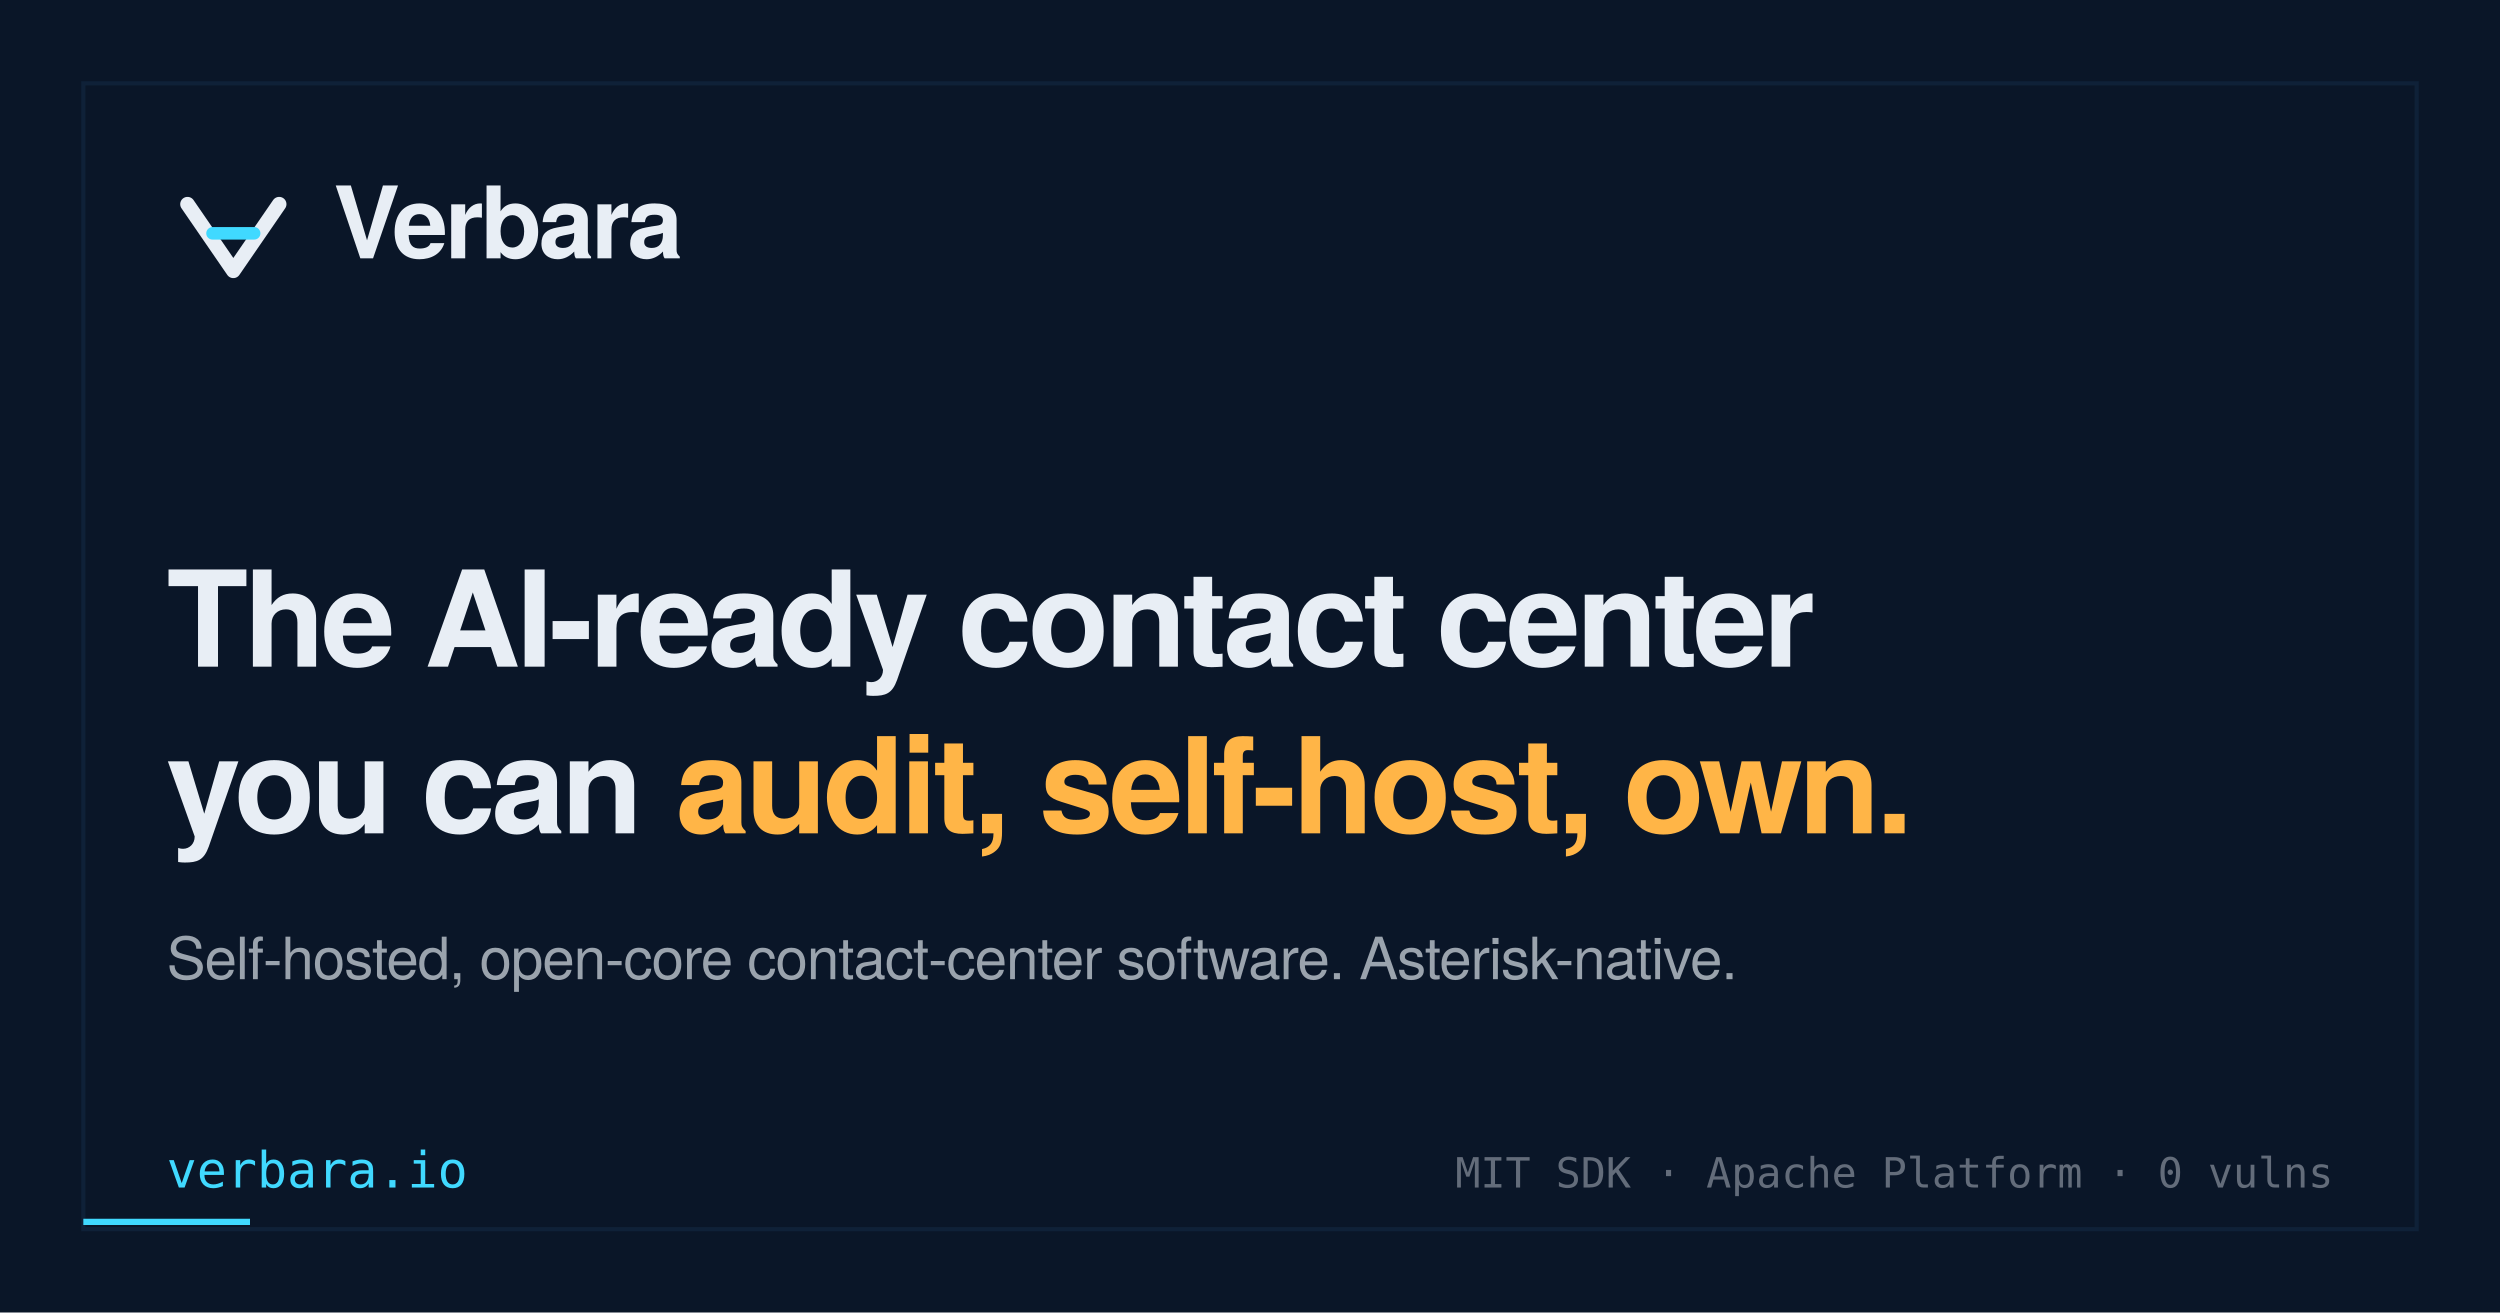
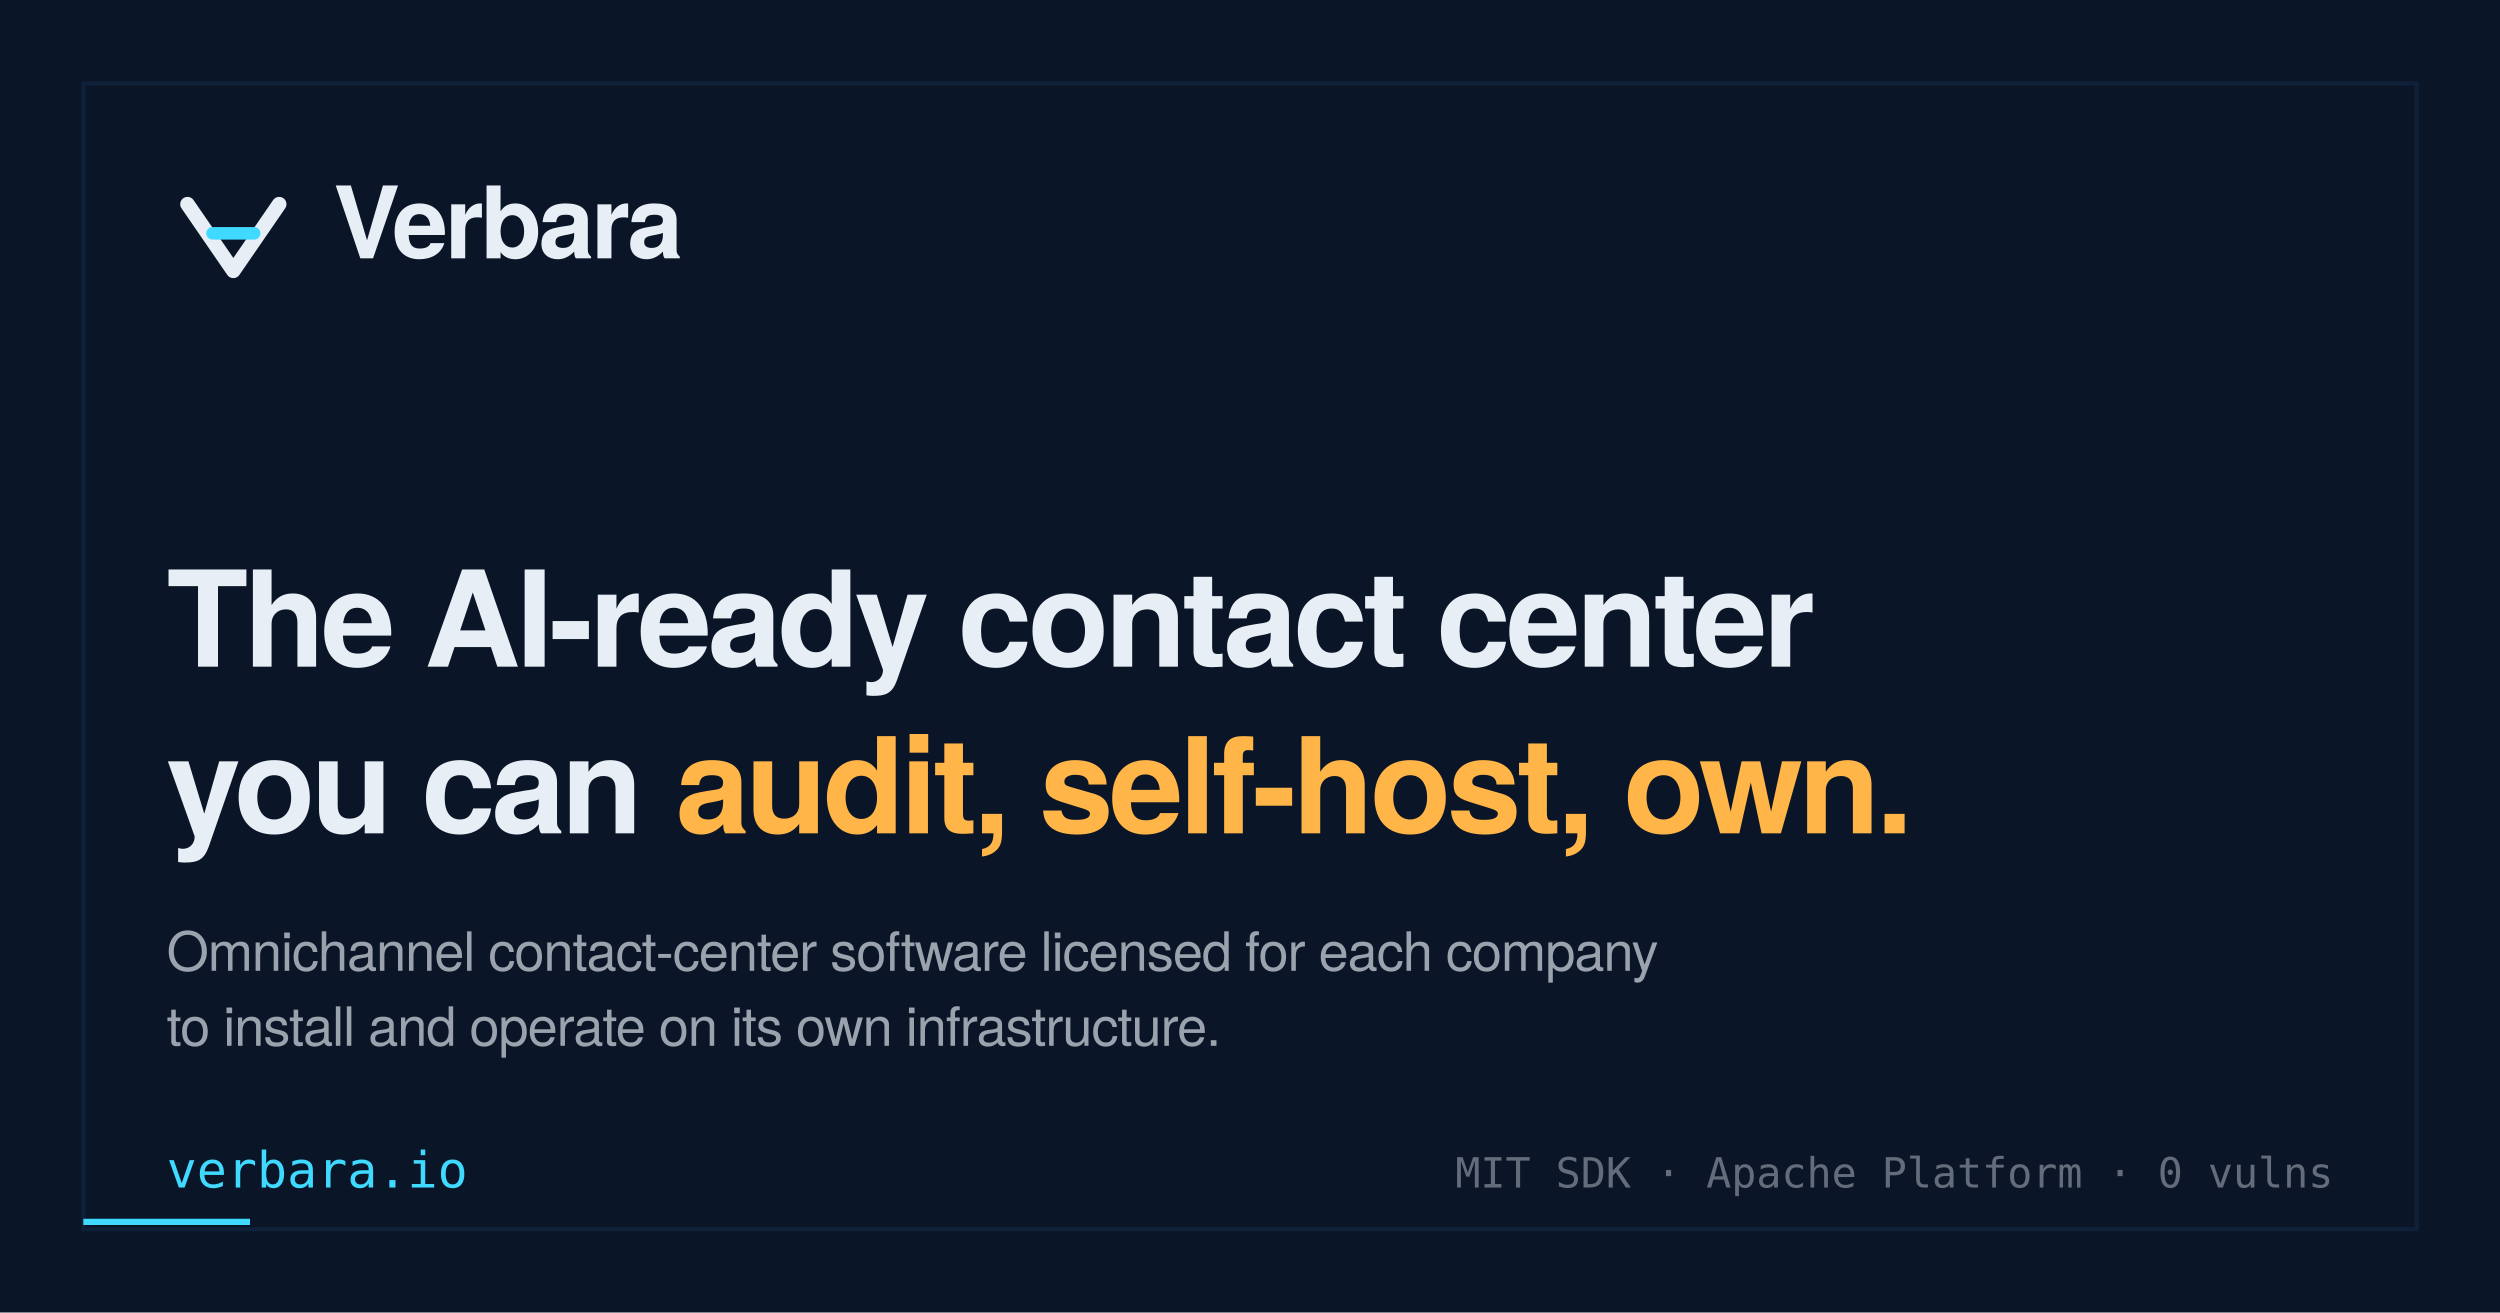
<svg xmlns="http://www.w3.org/2000/svg" width="1200" height="630" viewBox="0 0 1200 630">
  <rect width="1200" height="630" fill="#0a1628" />
  <rect x="40" y="40" width="1120" height="550" fill="none" stroke="#0f2138" stroke-width="2" />
  <g transform="translate(80 80)">
    <path d="M10 18 L32 50 L54 18" fill="none" stroke="#e8eef5" stroke-width="7" stroke-linecap="round" stroke-linejoin="round" />
    <path d="M22 32 H42" stroke="#40d9ff" stroke-width="6" stroke-linecap="round" />
  </g>
  <text x="160" y="124" font-family="'Geist Sans', 'Helvetica Neue', sans-serif" font-weight="700" font-size="48" letter-spacing="-1.5" fill="#e8eef5">Verbara</text>
  <text x="80" y="320" font-family="'Geist Sans', 'Helvetica Neue', sans-serif" font-weight="700" font-size="64" letter-spacing="-2" fill="#e8eef5">The AI-ready contact center</text>
  <text x="80" y="400" font-family="'Geist Sans', 'Helvetica Neue', sans-serif" font-weight="700" font-size="64" letter-spacing="-2" fill="#e8eef5">you can <tspan fill="#ffb547">audit, self-host, own.</tspan>
  </text>
-   <text x="80" y="470" font-family="'Geist Sans', 'Helvetica Neue', sans-serif" font-weight="500" font-size="28" letter-spacing="-0.5" fill="rgba(232,238,245,0.65)">Self-hosted, open-core contact-center software. Asterisk-native.</text>
+   <text x="80" y="466" font-family="'Geist Sans', 'Helvetica Neue', sans-serif" font-weight="500" font-size="26" letter-spacing="-0.5" fill="rgba(232,238,245,0.65)">Omnichannel contact-center software licensed for each company</text>
+   <text x="80" y="502" font-family="'Geist Sans', 'Helvetica Neue', sans-serif" font-weight="500" font-size="26" letter-spacing="-0.5" fill="rgba(232,238,245,0.65)">to install and operate on its own infrastructure.</text>
  <text x="80" y="570" font-family="'Geist Mono', 'Menlo', monospace" font-size="24" fill="#40d9ff">verbara.io</text>
  <text x="1120" y="570" text-anchor="end" font-family="'Geist Mono', 'Menlo', monospace" font-size="20" fill="rgba(232,238,245,0.4)">MIT SDK · Apache Platform · 0 vulns</text>
  <rect x="40" y="585" width="80" height="3" fill="#40d9ff" />
</svg>
